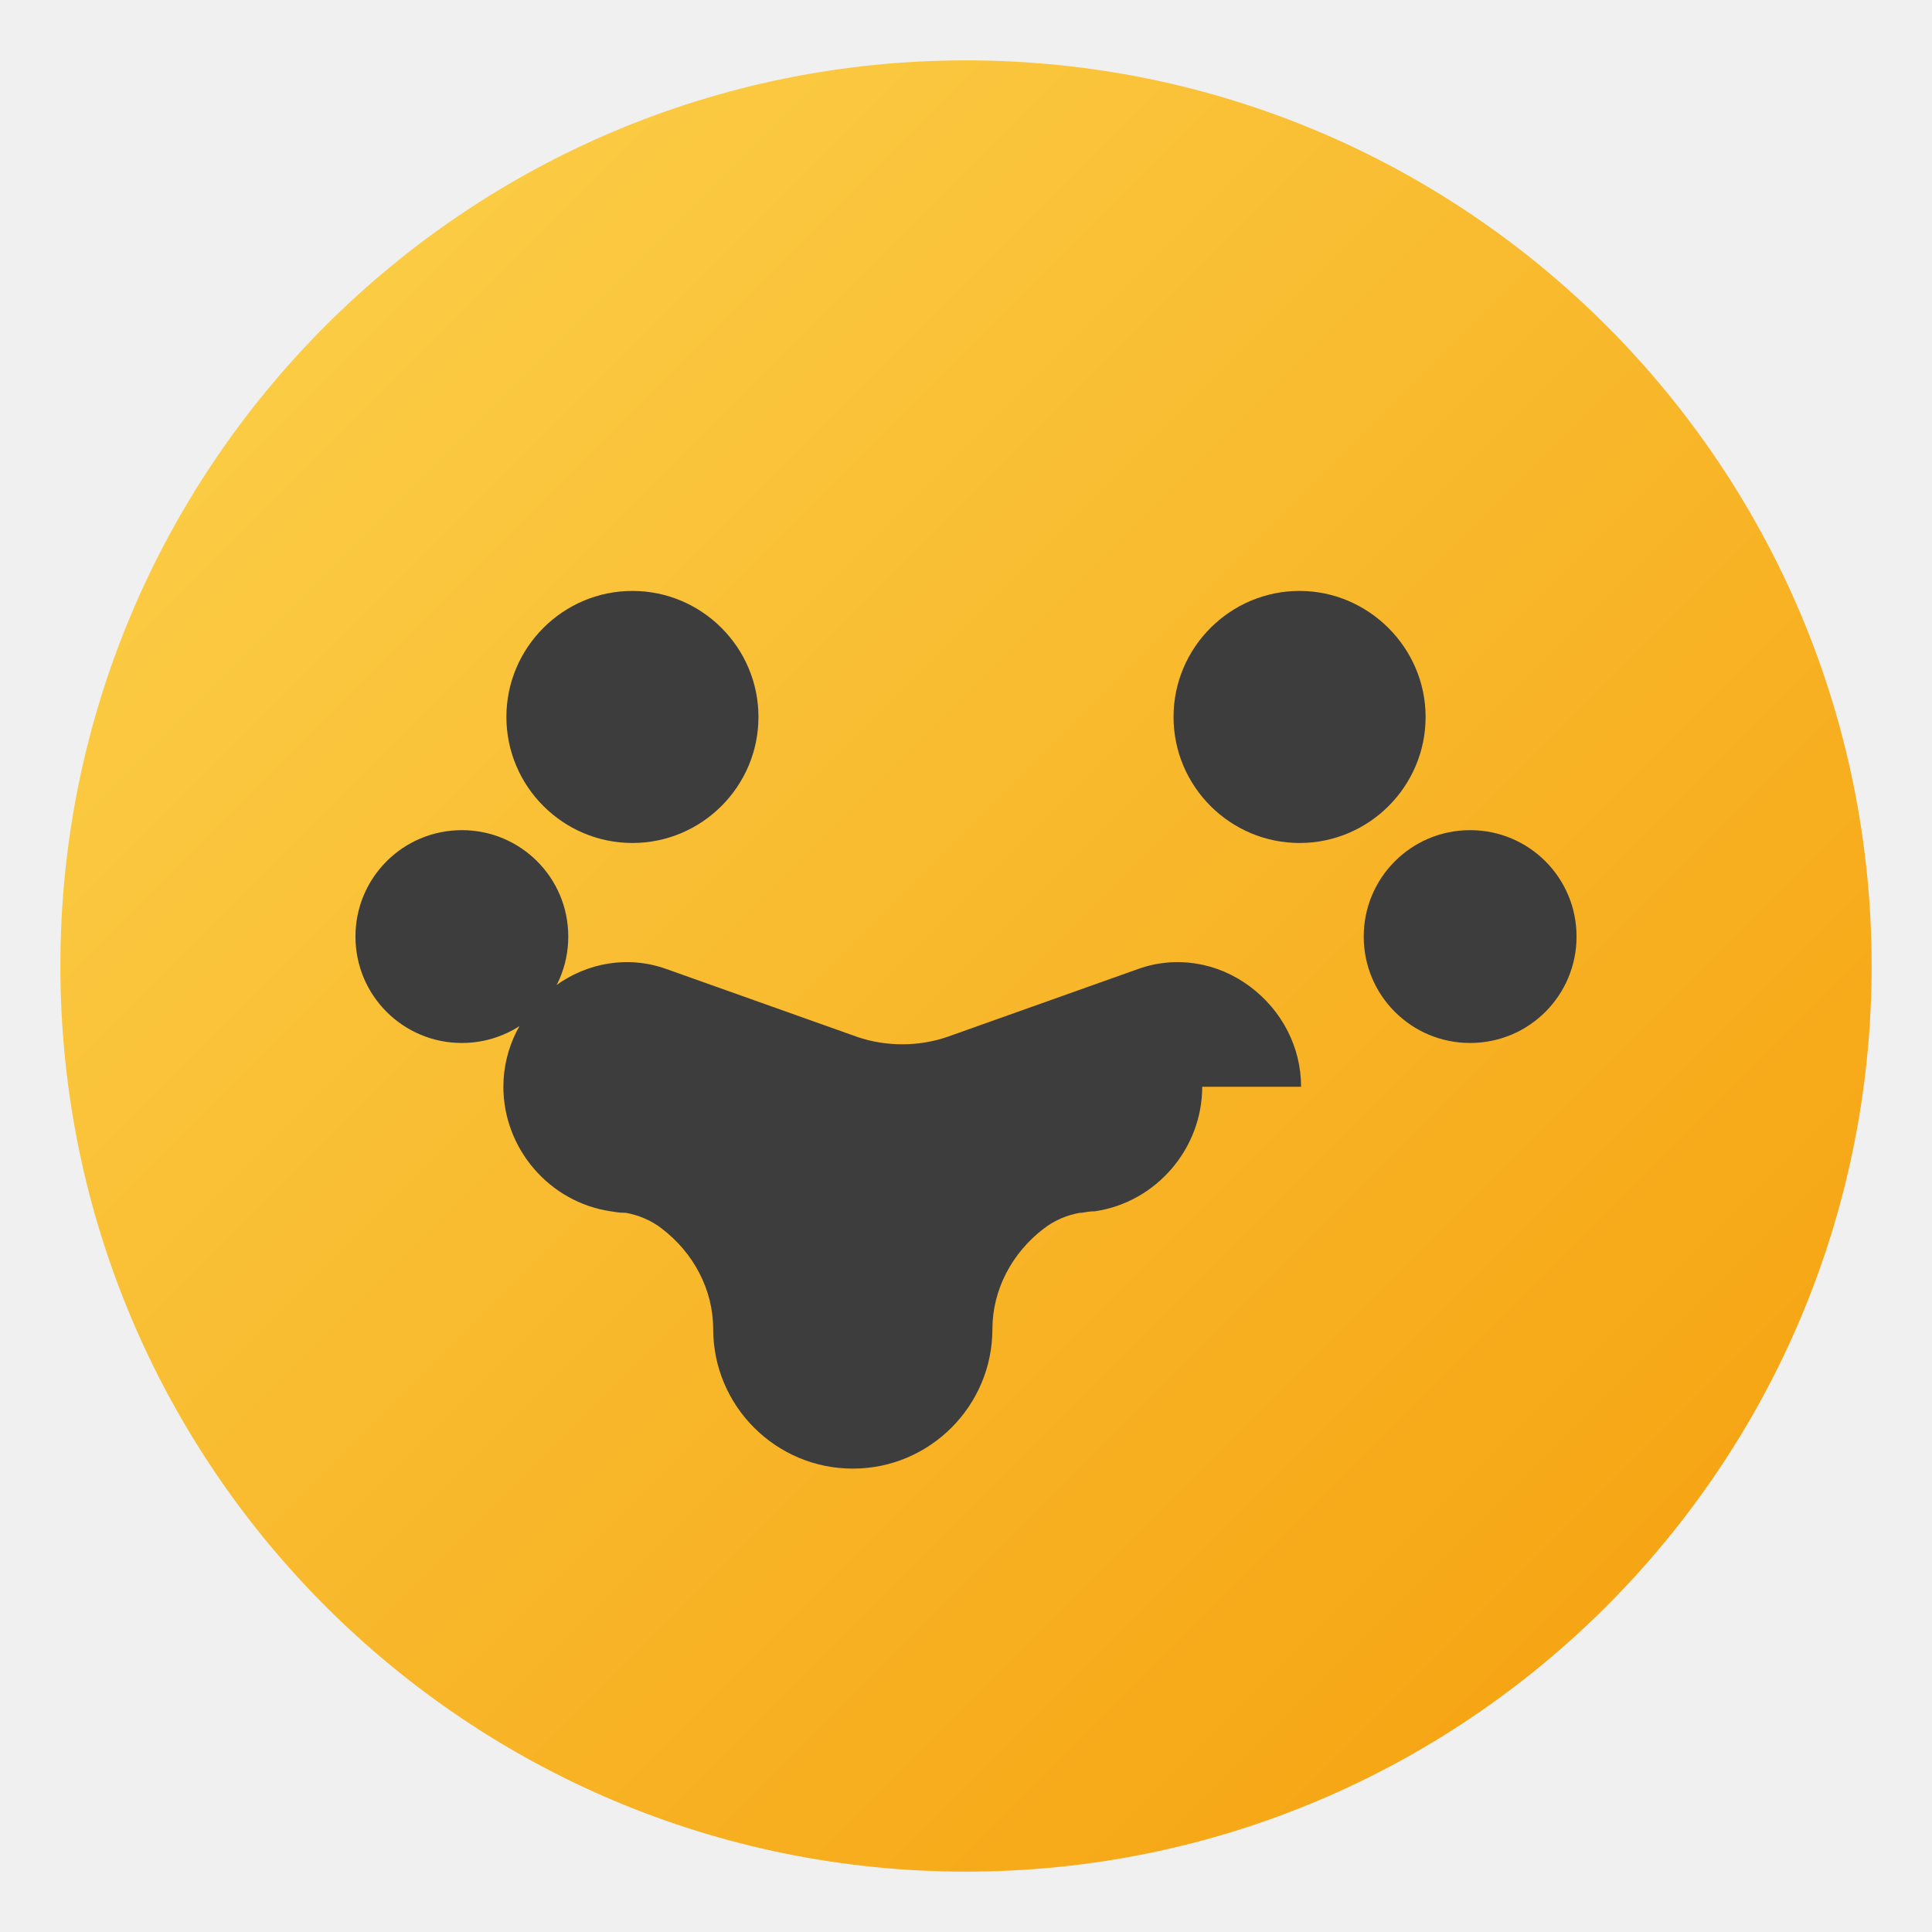
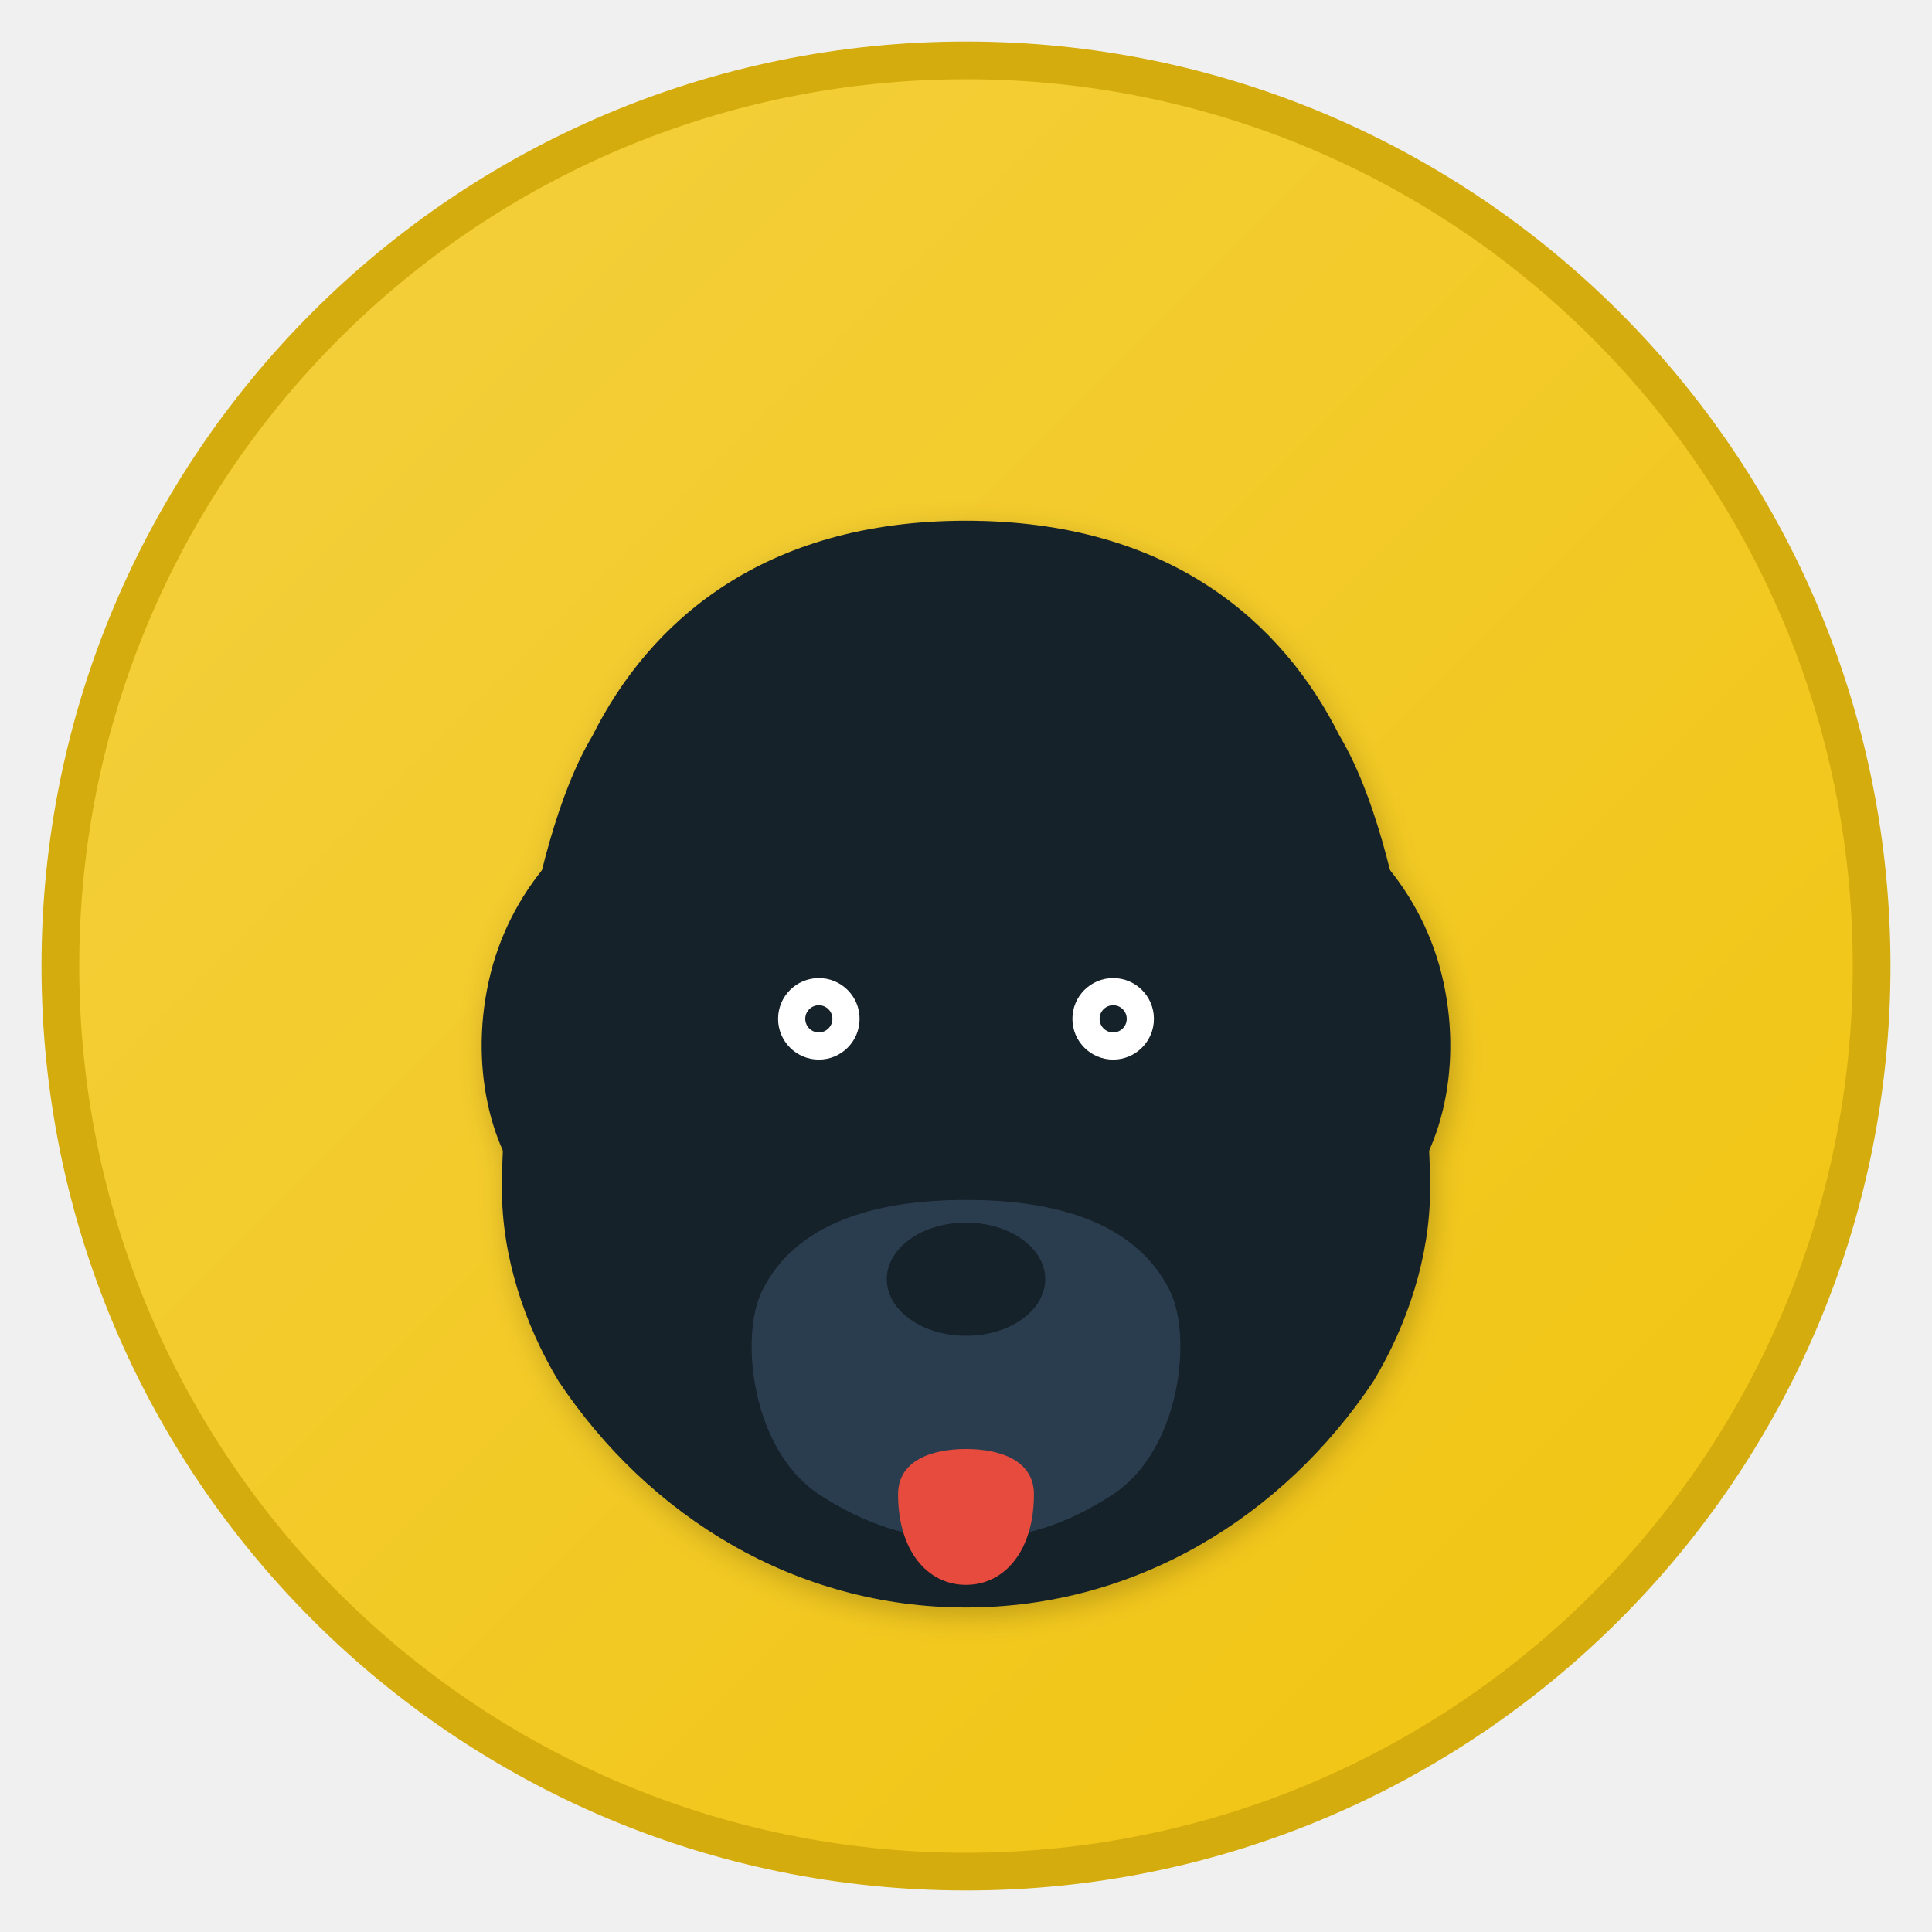
<svg xmlns="http://www.w3.org/2000/svg" viewBox="0 0 512 512">
  <defs>
    <linearGradient id="grad1" x1="0%" y1="0%" x2="100%" y2="100%">
-       <stop offset="0%" style="stop-color:#FCD34D;stop-opacity:1" />
-       <stop offset="100%" style="stop-color:#F59E0B;stop-opacity:1" />
+       <stop offset="0%" style="stop-color:#F4D03F;stop-opacity:1" />
+       <stop offset="100%" style="stop-color:#F1C40F;stop-opacity:1" />
    </linearGradient>
+     <linearGradient id="grad2" x1="0%" y1="0%" x2="100%" y2="100%">
+       <stop offset="0%" style="stop-color:#2E86C1;stop-opacity:1" />
+       <stop offset="100%" style="stop-color:#1B4F72;stop-opacity:1" />
+     </linearGradient>
+     <filter id="shadow" x="-20%" y="-20%" width="140%" height="140%">
+       <feDropShadow dx="2" dy="4" stdDeviation="6" flood-color="#000000" flood-opacity="0.2" />
+     </filter>
  </defs>
-   <circle cx="256" cy="256" r="240" fill="url(#grad1)" />
-   <path d="M344.8 288c0-10.4-5-20.2-13.6-26.6-8.6-6.4-19.6-8.2-29.6-4.6l-50.6 18c-7.6 2.6-16.2 2.6-23.8 0l-50.6-18c-10-3.6-21-1.8-29.6 4.6-8.6 6.4-13.6 16.2-13.6 26.6 0 16.4 12.2 30.6 28.4 33 1.2.2 2.4.4 3.6.4h.4c3.4.6 6.8 2 9.6 4.2 8.4 6.4 13.6 16.2 13.6 26.6 0 20.4 16.6 37 37 37s37-16.6 37-37c0-10.4 5.2-20.2 13.6-26.6 2.8-2.2 6.2-3.6 9.6-4.2h.4c1.2-.2 2.4-.4 3.6-.4 16.2-2.4 28.4-16.6 28.4-33zM167.6 156.6c-18.4 0-33.4 15-33.4 33.4 0 18.4 15 33.4 33.4 33.4 18.4 0 33.4-15 33.4-33.4 0-18.4-15-33.4-33.4-33.4zm176.8 0c-18.4 0-33.4 15-33.4 33.4 0 18.4 15 33.4 33.4 33.4 18.4 0 33.4-15 33.4-33.4 0-18.4-15.2-33.4-33.4-33.4zM122.4 220c-15.6 0-28.2 12.6-28.2 28.2 0 15.6 12.6 28.2 28.2 28.2 15.6 0 28.2-12.6 28.2-28.2 0-15.6-12.6-28.2-28.2-28.2zm267.2 0c-15.6 0-28.2 12.6-28.2 28.2 0 15.6 12.6 28.2 28.2 28.2 15.6 0 28.2-12.6 28.2-28.2 0-15.6-12.6-28.2-28.2-28.2z" fill="#3D3D3D" />
+   <circle cx="256" cy="256" r="240" fill="url(#grad1)" stroke="#D4AC0D" stroke-width="10" />
+   <g transform="translate(106, 126) scale(0.6)" filter="url(#shadow)">
+     <path fill="#17202A" d="M250,500c-75,0-140-40-180-100c-15-25-25-55-25-85c0-40,10-150,40-200C110,65,160,20,250,20s140,45,165,95c30,50,40,160,40,200c0,30-10,60-25,85C390,460,325,500,250,500z" />
+     <path fill="#2C3E50" d="M250,320c-40,0-75,10-90,40c-10,20-5,70,25,90c20,13,40,20,65,20s45-7,65-20c30-20,35-70,25-90C325,330,290,320,250,320z" />
+     <ellipse cx="250" cy="355" rx="35" ry="25" fill="#17202A" />
+     <path fill="#E74C3C" d="M250,430c-15,0-30,5-30,20c0,25,13,40,30,40s30-15,30-40C280,435,265,430,250,430z" />
+     <circle cx="185" cy="240" r="18" fill="white" />
+     <circle cx="315" cy="240" r="18" fill="white" />
+     <circle cx="185" cy="240" r="6" fill="#17202A" />
+     <circle cx="315" cy="240" r="6" fill="#17202A" />
+     <path fill="#17202A" d="M110,140c-30,10-60,40-70,80c-10,40,0,80,20,100c10-30,20-80,60-100L110,140z" />
+     <path fill="#17202A" d="M390,140c30,10,60,40,70,80c10,40,0,80-20,100c-10-30-20-80-60-100L390,140z" />
+   </g>
</svg>
